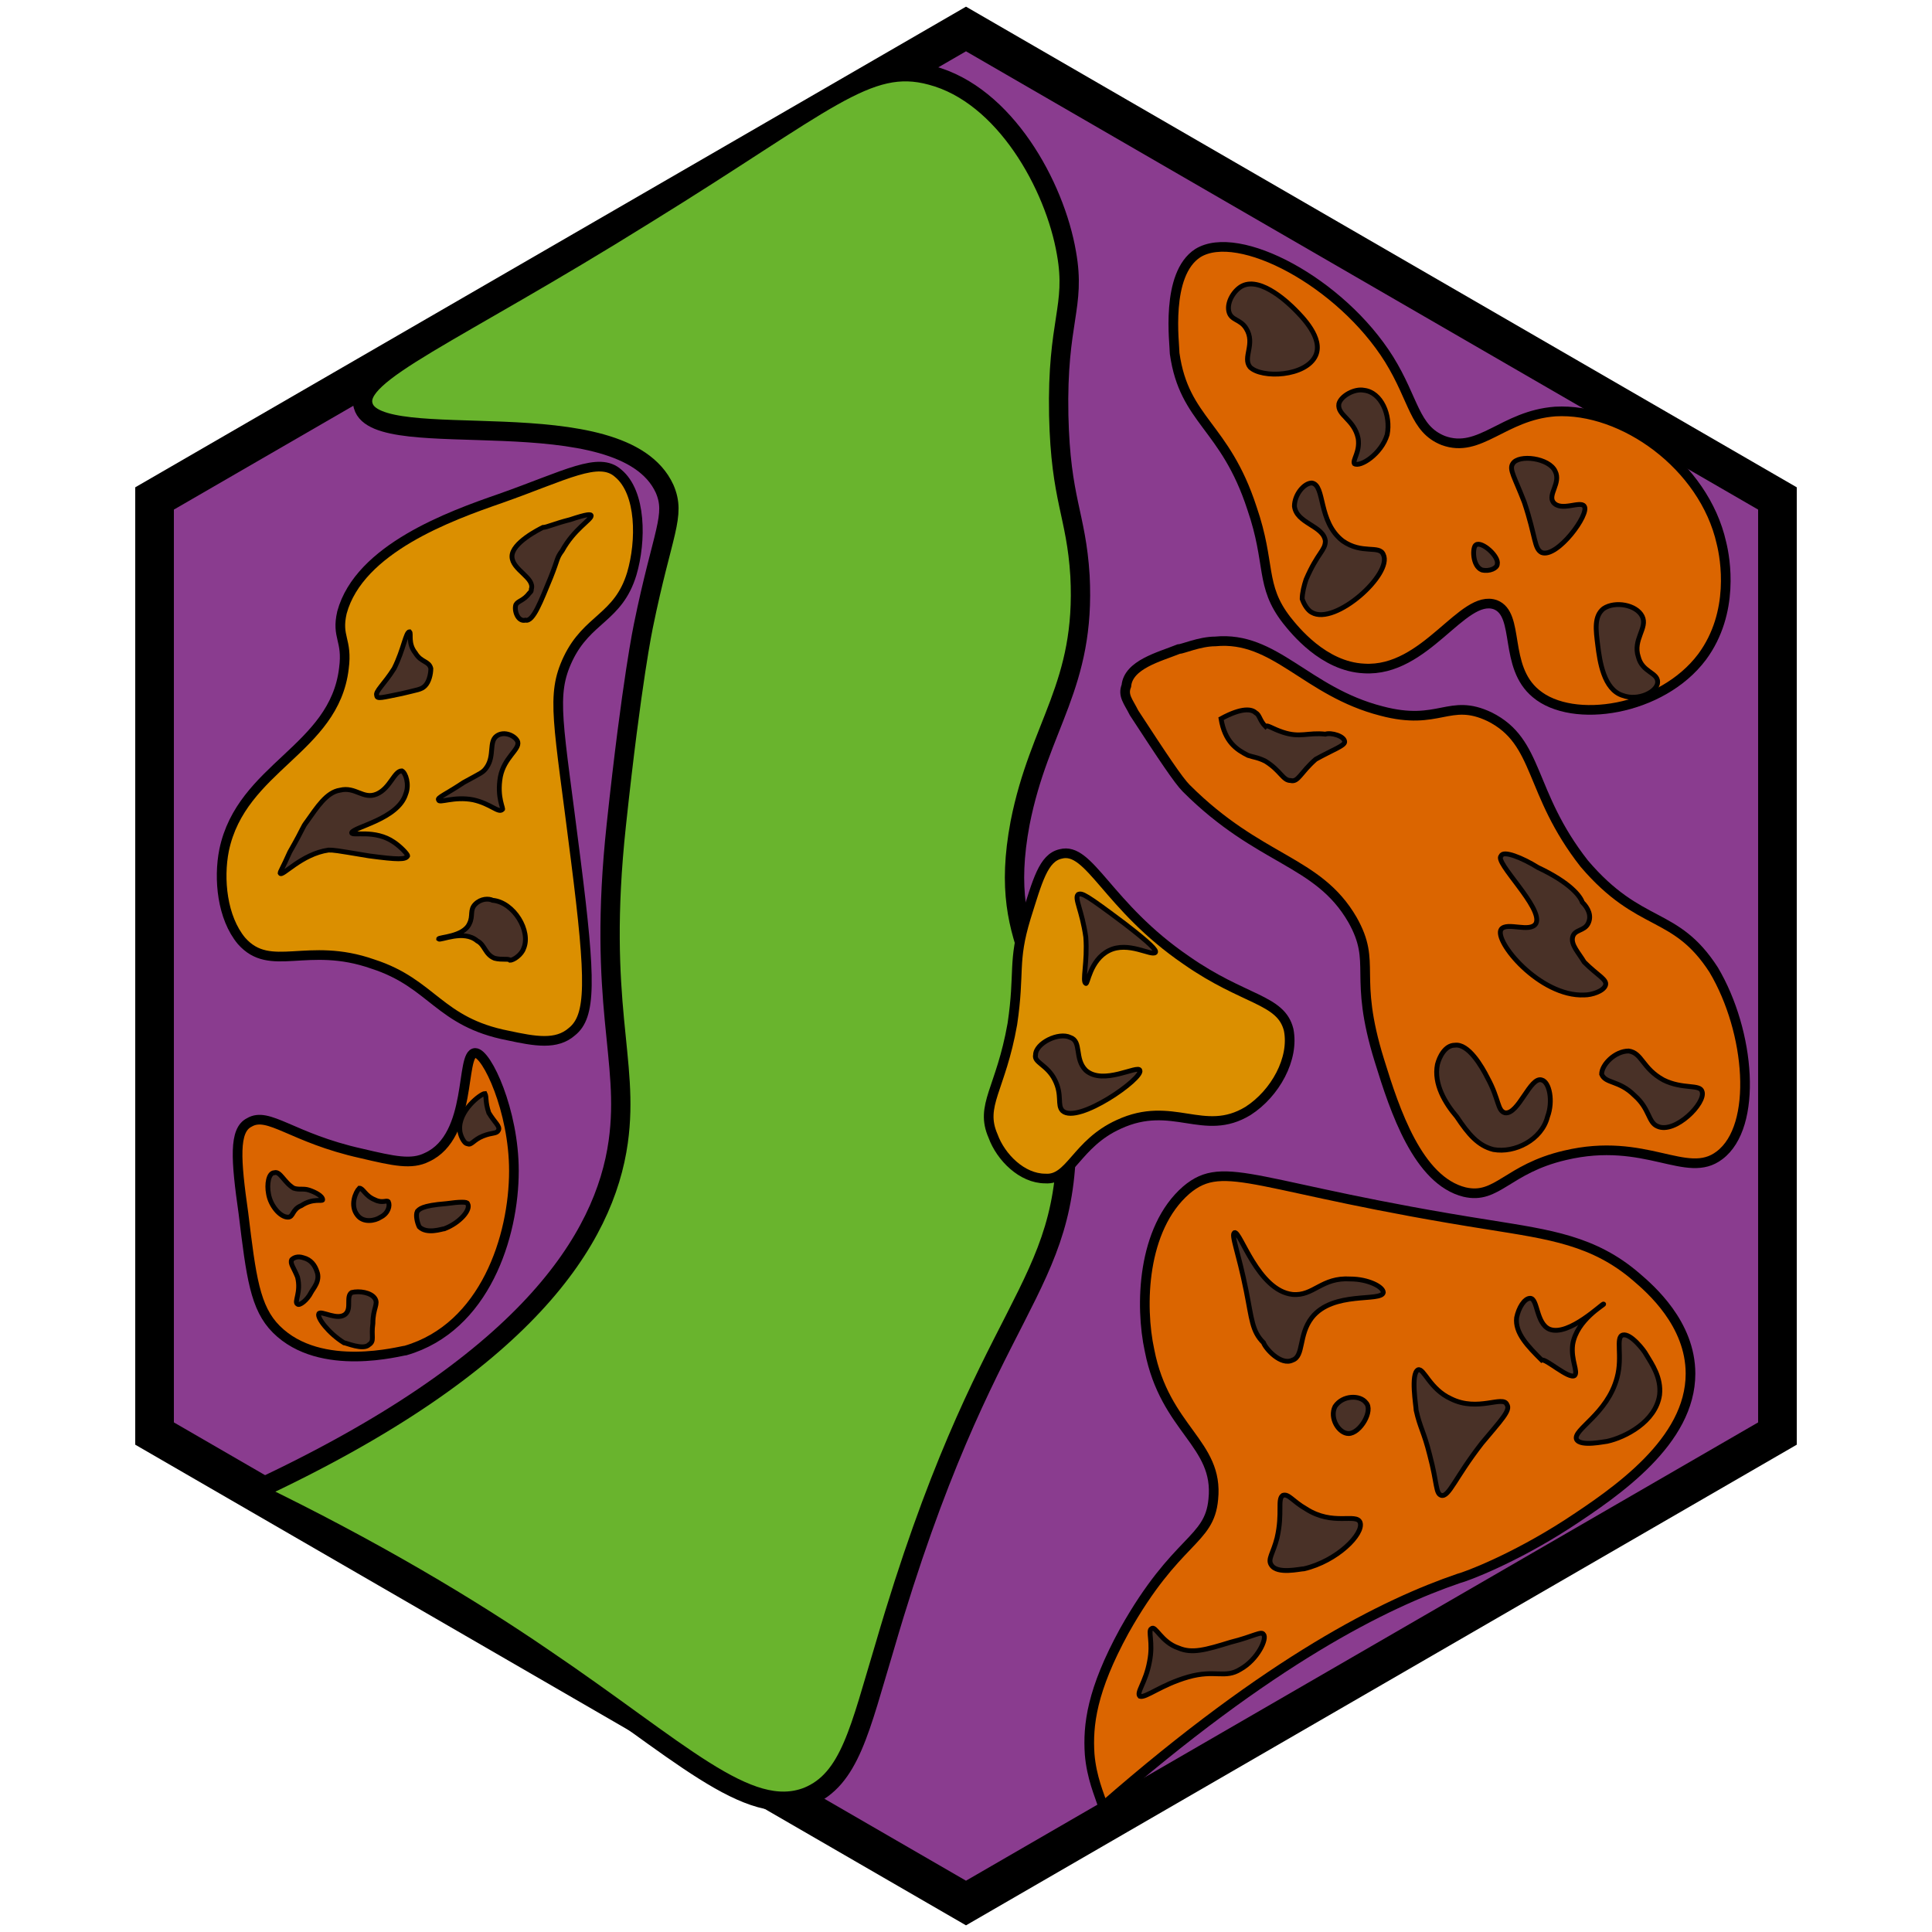
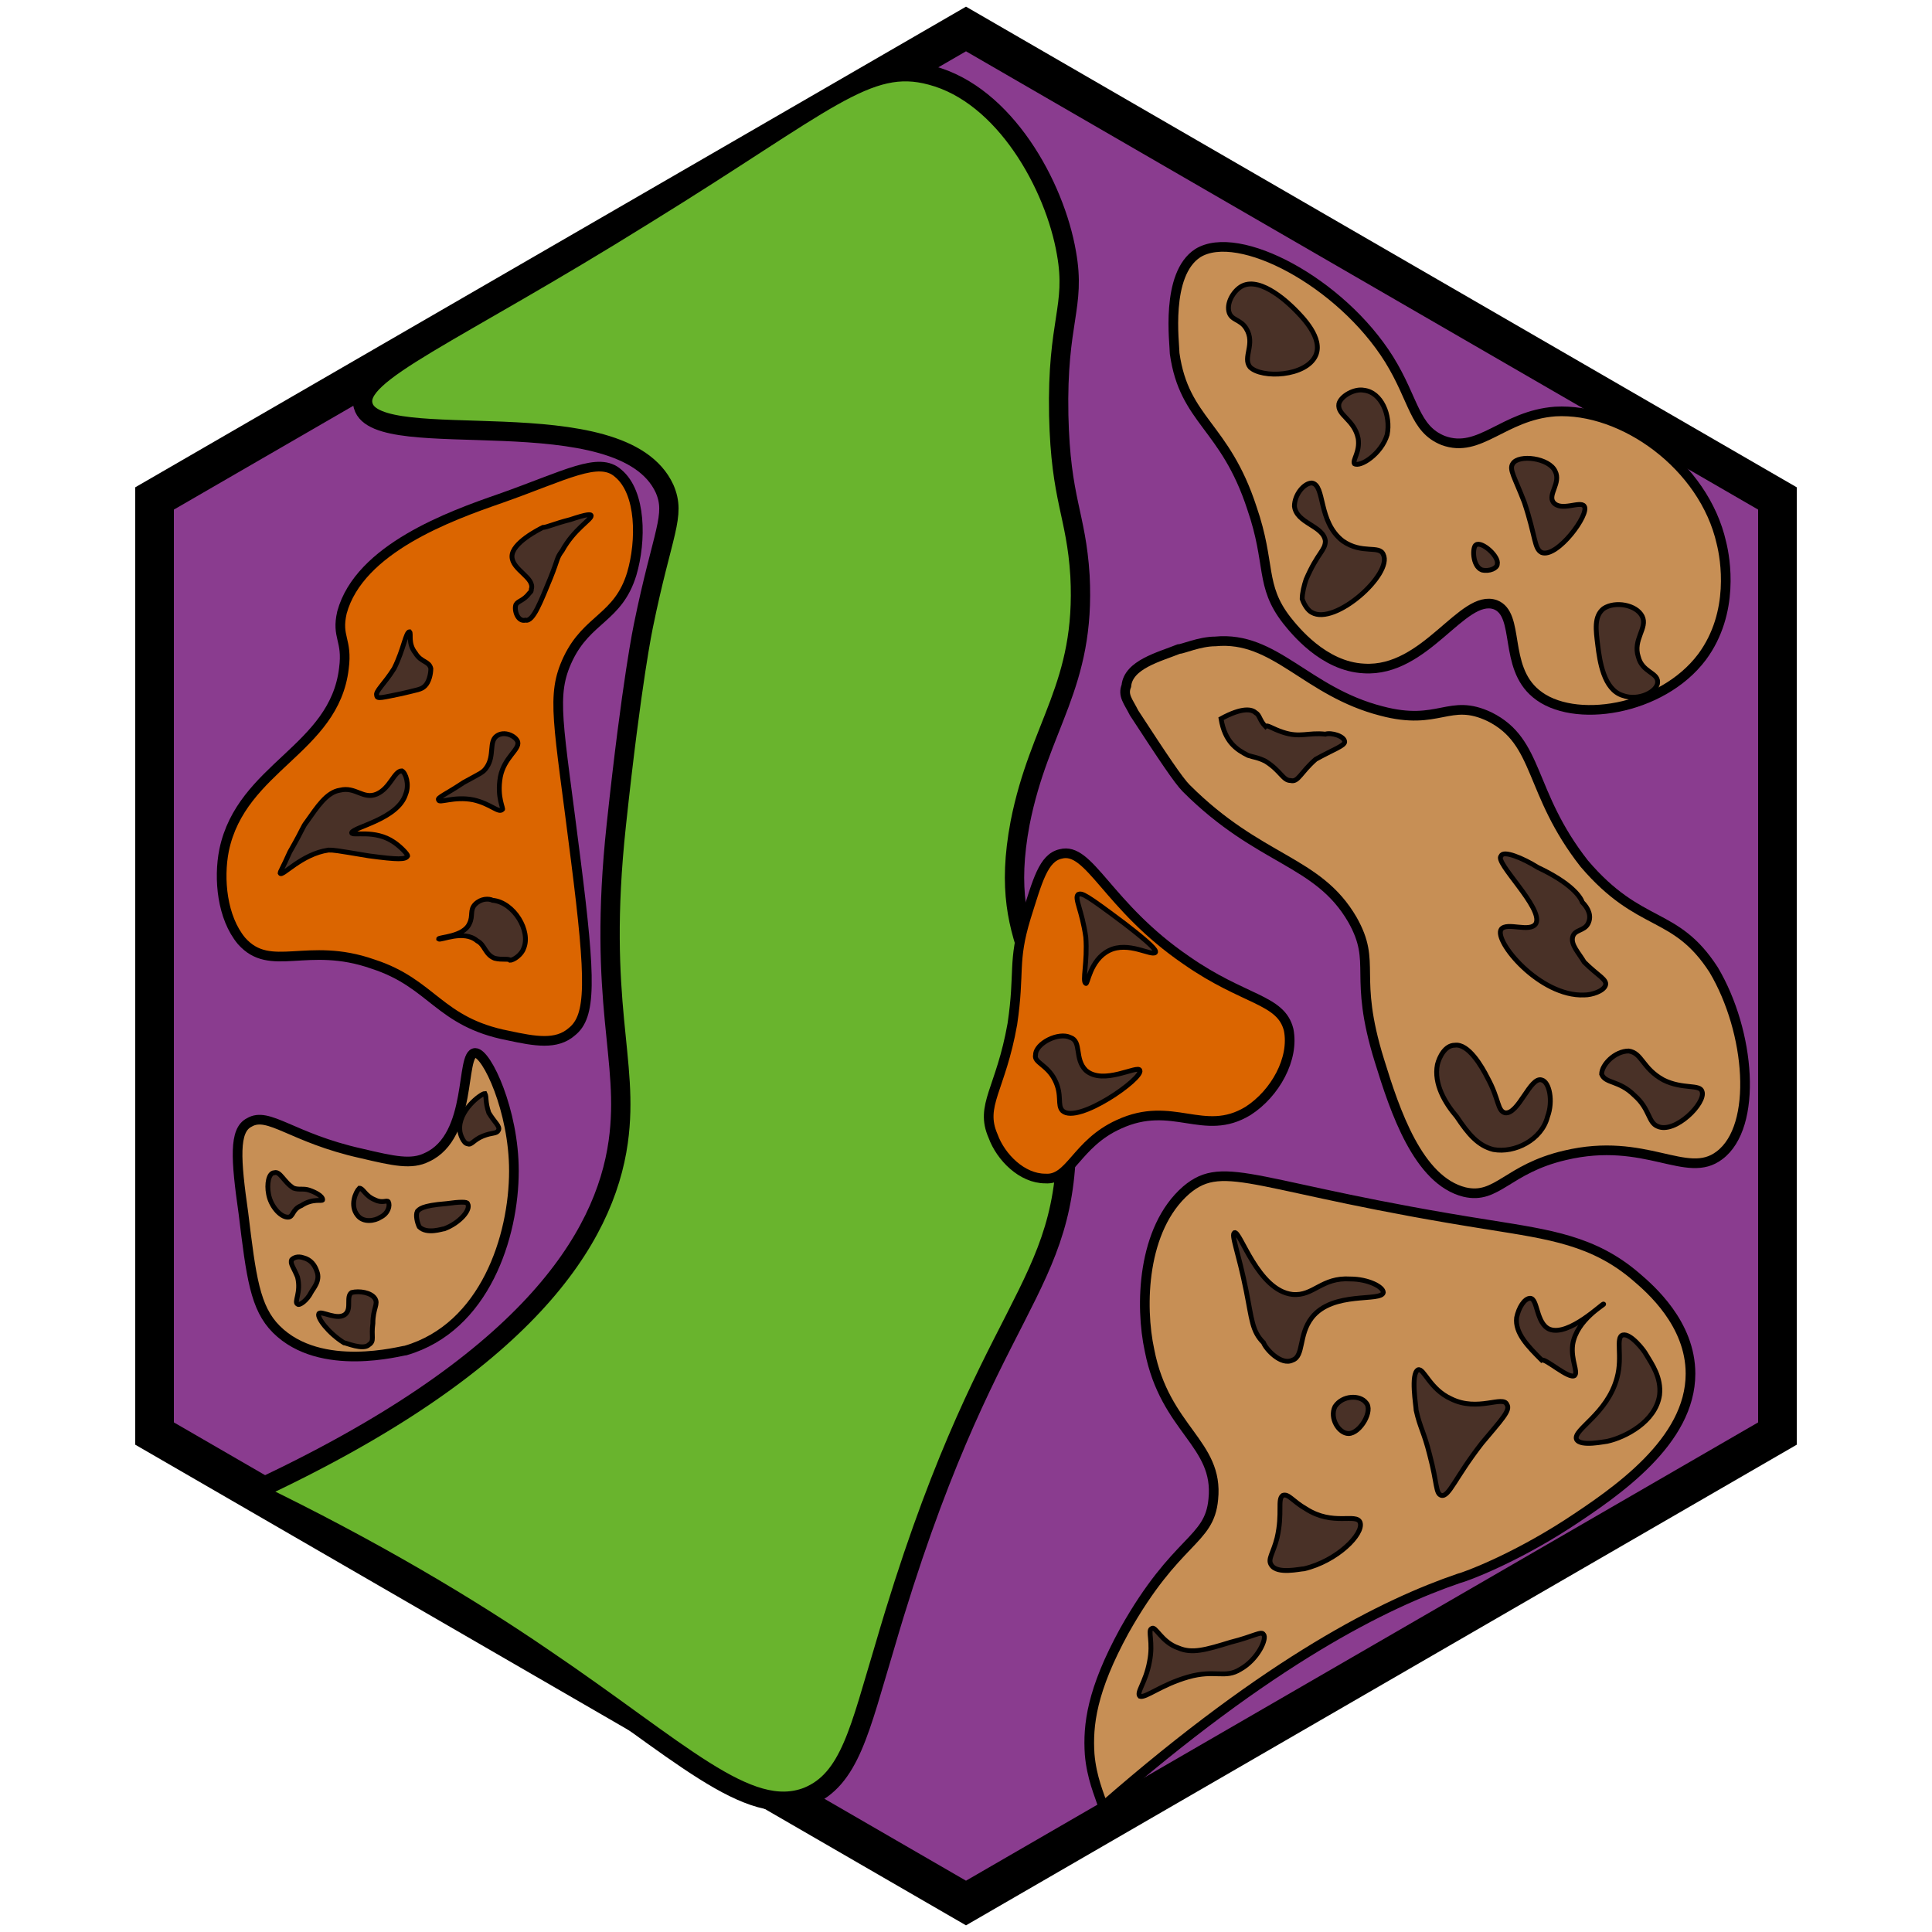
<svg xmlns="http://www.w3.org/2000/svg" version="1.1" id="Ebene_2_00000074422167821747138070000012155992511794515371_" x="0px" y="0px" viewBox="0 0 100 100" style="enable-background:new 0 0 100 100;" xml:space="preserve">
-   <style type="text/css">	.st0{fill:#8A3C8F;stroke:#000000;stroke-width:2;stroke-miterlimit:10;}	.st1{fill:#69B42D;stroke:#000000;stroke-miterlimit:10;}	.st2{fill:#DB6500;stroke:#000000;stroke-width:0.5;stroke-miterlimit:10;}	.st3{fill:#DB8F00;stroke:#000000;stroke-width:0.5;stroke-miterlimit:10;}	.st4{fill:#493127;stroke:#000000;stroke-width:0.25;stroke-miterlimit:10;}	.st5{fill:#493127;stroke:#000000;stroke-width:0.25;stroke-miterlimit:10;}</style>
+   <style type="text/css">	.st0{fill:#8A3C8F;stroke:#000000;stroke-width:2;stroke-miterlimit:10;}	.st1{fill:#69B42D;stroke:#000000;stroke-miterlimit:10;}	.st2{fill:#C78F55;stroke:#000000;stroke-width:0.5;stroke-miterlimit:10;}	.st3{fill:#DB6500;stroke:#000000;stroke-width:0.5;stroke-miterlimit:10;}	.st4{fill:#493127;stroke:#000000;stroke-width:0.25;stroke-miterlimit:10;}	.st5{fill:#493127;stroke:#000000;stroke-width:0.25;stroke-miterlimit:10;}</style>
  <polygon class="st0" points="92,25.8 50,1.5 8,25.8 8,74.2 50,98.5 92,74.2 " />
  <path class="st1" d="M28.1,85.8c7.1,4.8,10.6,8.4,13.7,7.2c2.2-0.9,2.7-3.5,4-7.8c5.3-18.2,9.6-18.1,9.4-27 c-0.2-8.1-3.7-8.7-2.4-15.6c1-5.1,3.4-7.1,3.1-12.8c-0.2-3.2-1-3.9-1.1-8.3c-0.1-4.9,0.9-5.6,0.4-8.4c-0.6-3.5-3.2-8.2-7-9.2 c-3.3-0.9-5.4,1.4-14.8,7.2c-10.1,6.3-15.1,8.2-14.6,9.9c0.7,2.6,13.4-0.5,15.6,4.3c0.6,1.4-0.1,2.2-1.1,7.1c0,0-0.6,2.8-1.4,10.3 c-1,9.3,0.7,12.1,0.1,16.4c-0.7,5-4.7,11.5-18.9,18.1C19.3,80.2,24.3,83.2,28.1,85.8z" />
  <path class="st2" d="M75.5,81.7c0.4-0.1,2.8-1,5.6-2.8c2.6-1.7,6.4-4.3,6.4-7.8c0-2.6-2.1-4.4-2.8-5c-2.2-1.9-4.5-2.2-7.6-2.7 c-12.1-1.9-13.7-3.5-15.7-1.8c-2.3,2-2.4,6-1.9,8.3c0.8,4.1,3.6,4.8,3.3,7.7c-0.2,2.2-1.9,2-4.6,6.8c-1.7,3.1-1.9,4.9-1.8,6.4 c0.1,1.2,0.5,2.1,0.7,2.7C65.8,85.9,71.7,83,75.5,81.7z" />
  <path class="st2" d="M12.6,62.8c0.4,3.3,0.6,4.9,1.7,6c2.3,2.3,6.5,1.1,6.7,1.1c4.1-1.2,5.6-5.9,5.6-9.3c0-3.1-1.4-6.1-2-6.1 c-0.8,0-0.1,4.3-2.5,5.4c-0.8,0.4-1.7,0.2-3.4-0.2c-3.6-0.8-4.8-2.2-5.8-1.6C12.1,58.5,12.2,60,12.6,62.8z" />
  <path class="st2" d="M58.7,36.9c1.5,2.3,2.3,3.5,2.7,3.9c3.8,3.8,6.8,3.7,8.6,6.8c1.3,2.3,0,2.8,1.4,7.3c0.8,2.6,2,6.2,4.4,6.8 c1.7,0.4,2.2-1.2,5.2-1.9c4.2-1,6.3,1.3,8,0c2-1.5,1.6-6.4-0.3-9.6c-2-3.1-3.8-2.1-6.7-5.5c-2.9-3.7-2.3-6.3-4.9-7.6 c-2.1-1-2.6,0.5-5.6-0.3c-3.9-1-5.5-3.9-8.6-3.6c-0.8,0-1.7,0.4-1.9,0.4c-1,0.4-2.6,0.8-2.7,1.9C58.1,36,58.4,36.3,58.7,36.9z" />
  <path class="st3" d="M57.9,58.2c2.8-1.3,4.4,0.7,6.7-0.7c1.4-0.9,2.4-2.7,2.1-4.2c-0.4-1.6-2.3-1.5-5.3-3.6c-4.1-2.8-5-5.9-6.5-5.5 c-0.9,0.2-1.2,1.4-1.8,3.3c-0.7,2.3-0.3,2.8-0.7,5.5c-0.6,3.4-1.7,4.2-1,5.8c0.4,1.1,1.5,2.2,2.7,2.2C55.4,61.1,55.7,59.2,57.9,58.2 z" />
  <path class="st3" d="M29.8,44.5c-0.9-7.2-1.3-8.5-0.4-10.4c1-2.1,2.6-2.1,3.3-4.4c0.5-1.7,0.5-4.2-0.7-5.2c-1-0.9-2.7,0.1-6.1,1.3 c-2.6,0.9-7.3,2.6-8.2,5.9c-0.3,1.3,0.3,1.4,0.1,2.9c-0.5,4.2-5.3,5.1-6.2,9.4c-0.3,1.5-0.1,3.5,0.9,4.7c1.5,1.7,3.4,0,6.8,1.2 c3.1,1,3.4,3,7,3.7c1.4,0.3,2.5,0.5,3.3-0.2C30.6,52.6,30.6,50.8,29.8,44.5z" />
  <path class="st2" d="M77.4,31.3c1.3,0.5,0.4,3.2,2.1,4.6c1.9,1.6,6.5,0.9,8.6-1.9c1.7-2.3,1.2-5.1,1-5.9c-0.9-4-5.1-7-8.6-6.8 c-2.7,0.2-3.9,2.2-5.8,1.5c-1.5-0.6-1.5-2.1-2.8-4.2c-2.5-4-7.8-6.8-9.9-5.5c-1.7,1.1-1.2,4.7-1.2,5.2c0.5,3.5,2.6,3.7,4,8 c1,2.9,0.4,4,1.8,5.8c0.4,0.5,1.9,2.4,4,2.5C73.8,34.8,75.7,30.7,77.4,31.3z" />
  <path class="st4" d="M64.6,39.1c0.3,0.1,0.5,0.1,0.9,0.3c0.8,0.5,0.9,1,1.3,1c0.4,0.1,0.5-0.4,1.3-1.1c0.9-0.5,1.5-0.7,1.5-0.9 c0-0.3-0.7-0.5-1-0.4c-0.9-0.1-1.3,0.2-2.2-0.1c-0.6-0.2-0.8-0.4-0.9-0.3c-0.3-0.3-0.3-0.6-0.5-0.7c-0.2-0.2-0.7-0.3-1.8,0.3 C63.4,38.4,64,38.8,64.6,39.1z" />
  <path class="st4" d="M79.5,47.8c-0.3,0.5-1.5-0.1-1.8,0.3c-0.4,0.6,2,3.5,4.3,3.4c0.4,0,1-0.2,1.1-0.5c0.1-0.3-0.4-0.5-1.1-1.2 c-0.3-0.5-0.7-0.9-0.6-1.3c0.1-0.4,0.6-0.3,0.8-0.7c0.2-0.4,0-0.8-0.3-1.1c-0.1-0.3-0.6-1-2.3-1.8c-0.8-0.5-1.8-0.9-1.9-0.6 C77.3,44.6,79.9,47,79.5,47.8z" />
  <path class="st4" d="M74.4,55.1c-0.2,1,0.4,2,1,2.7c0.6,0.9,1.1,1.5,1.9,1.7c1.1,0.2,2.5-0.5,2.8-1.7c0.3-0.8,0.1-1.8-0.3-1.9 c-0.6-0.2-1.2,1.8-1.9,1.7c-0.4-0.1-0.3-0.7-0.9-1.8c-0.3-0.6-1-1.8-1.7-1.7C74.8,54.1,74.5,54.7,74.4,55.1z" />
  <path class="st4" d="M84.3,54.4c0.7,0.1,0.7,0.9,1.8,1.5c1,0.5,1.9,0.2,2,0.6c0.2,0.6-1.4,2.2-2.3,1.8c-0.5-0.2-0.4-0.9-1.2-1.6 c-0.8-0.8-1.5-0.6-1.7-1.1C82.9,55.1,83.6,54.4,84.3,54.4z" />
  <path class="st5" d="M56.2,55.4c0.9,0.8,2.7-0.3,2.8,0c0.2,0.4-3.2,2.8-4,2.1c-0.3-0.3,0-0.8-0.4-1.6s-1.1-0.9-1-1.3 c0-0.6,1.2-1.2,1.8-0.9C56,53.9,55.6,54.8,56.2,55.4z" />
  <path class="st4" d="M23.8,58.5c0,0.2,0.2,0.7,0.4,0.7c0.2,0.1,0.3-0.2,0.8-0.4c0.5-0.2,0.7-0.1,0.8-0.3c0.1-0.2-0.2-0.4-0.5-0.9 c-0.2-0.6-0.1-0.8-0.2-1C24.9,56.6,23.7,57.5,23.8,58.5z" />
  <path class="st4" d="M23.1,62.3c-1.3,0.1-1.4,0.3-1.5,0.4c-0.1,0.2,0,0.6,0.1,0.8c0.4,0.4,1.2,0.1,1.3,0.1c0.8-0.3,1.4-1,1.2-1.3 C24.2,62.2,23.8,62.2,23.1,62.3z" />
  <path class="st4" d="M18.5,62.9c0.3,0.4,0.9,0.3,1.2,0.1c0.4-0.2,0.5-0.6,0.4-0.8c-0.1-0.1-0.3,0.1-0.7-0.1 c-0.5-0.2-0.6-0.6-0.8-0.6C18.4,61.7,18.1,62.4,18.5,62.9z" />
  <path class="st4" d="M14.2,60.7c-0.3,0-0.4,0.6-0.3,1.1c0.1,0.6,0.6,1.2,1,1.2c0.3,0,0.2-0.4,0.7-0.6c0.6-0.4,1.1-0.2,1.1-0.3 c0-0.2-0.4-0.4-0.7-0.5s-0.5,0-0.8-0.1C14.7,61.2,14.5,60.6,14.2,60.7z" />
  <path class="st4" d="M15.1,65.2c-0.1,0.2,0.1,0.4,0.3,0.9c0.2,0.8-0.2,1.3,0,1.4c0.1,0.1,0.5-0.2,0.7-0.6c0.1-0.2,0.5-0.6,0.3-1.1 c-0.1-0.3-0.3-0.6-0.7-0.7C15.4,65,15.2,65.1,15.1,65.2z" />
  <path class="st5" d="M57.4,49.2c1-0.5,2.2,0.3,2.4,0.1c0.1-0.1-0.3-0.5-1.6-1.5c-2-1.5-2.2-1.6-2.4-1.5c-0.2,0.2,0.2,0.8,0.4,2.2 c0.1,1.3-0.2,2.3,0,2.4C56.3,51,56.4,49.7,57.4,49.2z" />
  <path class="st5" d="M25.6,49.6c-0.5-0.2-0.5-0.7-0.9-0.9c-0.7-0.6-1.9,0-2-0.1c0-0.1,1.3-0.1,1.6-0.8c0.2-0.4,0-0.7,0.3-1 c0.3-0.3,0.7-0.3,0.9-0.2c1.1,0.1,2,1.6,1.6,2.5c-0.1,0.3-0.5,0.6-0.7,0.6C26.3,49.6,26,49.7,25.6,49.6z" />
  <path class="st5" d="M25.9,40.2c0.2-1,1-1.4,0.9-1.8c-0.1-0.3-0.7-0.6-1.1-0.3c-0.4,0.3-0.1,1-0.5,1.6c-0.2,0.3-0.3,0.3-1.2,0.8 c-0.9,0.6-1.4,0.8-1.3,0.9c0,0.2,0.8-0.2,1.8,0c0.9,0.2,1.3,0.7,1.5,0.5C26.1,41.9,25.7,41.3,25.9,40.2z" />
  <path class="st5" d="M28.5,29.9c0.4-1,0.3-1,0.6-1.4c0.6-1.1,1.5-1.6,1.5-1.8c0-0.1-0.2-0.1-1.1,0.2c-0.8,0.2-1.2,0.4-1.4,0.4 c-0.2,0.1-1.6,0.8-1.6,1.5c0,0.7,1.2,1.1,1,1.7c0,0.1,0,0.1-0.1,0.2c-0.3,0.4-0.6,0.4-0.7,0.6c-0.1,0.3,0.1,0.9,0.5,0.8 C27.6,32.2,28,31.1,28.5,29.9z" />
  <path class="st5" d="M19.1,44.3C17.3,44,17.3,44,17,44c-1.4,0.2-2.4,1.4-2.5,1.2c0-0.1,0.1-0.2,0.5-1.1c0.8-1.4,0.6-1.2,0.9-1.6 c0.5-0.7,1-1.5,1.7-1.6c0.8-0.2,1.2,0.5,1.9,0.2c0.7-0.3,0.9-1.2,1.3-1.2c0.2,0.1,0.4,0.7,0.2,1.2c-0.4,1.3-2.7,1.7-2.8,2 c0,0.2,1.2-0.2,2.2,0.5c0.3,0.2,0.7,0.6,0.7,0.7C21,44.5,20.6,44.5,19.1,44.3z" />
  <path class="st5" d="M21.2,32.7c0.1,0.1-0.1,0.6,0.3,1.1c0.3,0.5,0.7,0.4,0.8,0.8c0,0.3-0.1,0.7-0.3,0.9c-0.2,0.2-0.4,0.2-1.2,0.4 c-1,0.2-1.3,0.3-1.3,0.1c-0.1-0.2,0.4-0.6,0.9-1.4C20.9,33.6,21,32.7,21.2,32.7z" />
  <path class="st4" d="M19.4,67.2c0.2,0.3-0.1,0.5-0.1,1.3c-0.1,0.7,0.1,0.9-0.2,1.1c-0.3,0.3-1.2-0.1-1.3-0.1 C17,69,16.4,68.2,16.5,68c0.1-0.2,1,0.4,1.4,0c0.3-0.3,0-0.9,0.3-1.1C18.6,66.8,19.2,66.9,19.4,67.2z" />
  <path class="st4" d="M61.5,86.8c1.4-0.4,1.9,0.1,2.7-0.4c0.9-0.5,1.4-1.6,1.2-1.8c-0.1-0.2-0.5,0.1-1.7,0.4c-1.3,0.4-2,0.6-2.7,0.3 c-0.9-0.3-1.2-1.2-1.4-1c-0.2,0.1,0.1,0.7-0.1,1.7c-0.2,1.1-0.7,1.6-0.5,1.8C59.3,87.9,60.1,87.2,61.5,86.8z" />
  <path class="st4" d="M67.5,81.2c1.7-0.4,3.1-1.8,2.9-2.4c-0.2-0.5-1.4,0.2-2.8-0.7c-0.7-0.4-0.9-0.8-1.2-0.7c-0.3,0.2,0,0.9-0.3,2.2 c-0.2,0.8-0.5,1.1-0.3,1.4C66.1,81.5,67.3,81.2,67.5,81.2z" />
  <path class="st4" d="M70.7,72.6c-0.3-0.4-1.2-0.4-1.6,0.2c-0.3,0.6,0.2,1.4,0.7,1.4C70.4,74.2,71.1,73,70.7,72.6z" />
  <path class="st4" d="M66.9,70.4c0.6-0.2,0.3-1.3,1-2.2c1.1-1.4,3.6-0.8,3.7-1.3c0-0.3-0.8-0.7-1.7-0.7c-1.5-0.1-1.9,0.9-3,0.8 c-1.8-0.2-2.7-3.3-3-3.2c-0.2,0.1,0.2,1,0.6,3c0.3,1.5,0.3,2.1,0.9,2.7C65.5,69.8,66.3,70.7,66.9,70.4z" />
  <path class="st4" d="M78,72.7c0.2,0.3-0.3,0.8-1.3,2c-1.4,1.8-1.7,2.8-2.1,2.7c-0.3-0.1-0.2-0.6-0.6-2.1c-0.3-1.2-0.5-1.4-0.7-2.3 c0-0.2-0.3-1.9,0.1-2.1c0.3-0.1,0.6,1,1.7,1.5C76.5,73.1,77.8,72.2,78,72.7z" />
  <path class="st4" d="M81.5,71.2c0.2-0.2-0.2-0.8-0.1-1.6c0.2-1.3,1.7-2.1,1.6-2.1c0-0.1-1.8,1.7-2.8,1.3c-0.7-0.3-0.6-1.6-1-1.6 c-0.3,0-0.6,0.5-0.7,1c-0.1,0.8,0.6,1.5,1.3,2.2C80,70.3,81.2,71.4,81.5,71.2z" />
  <path class="st4" d="M83.2,74.6c0.9-0.2,2.5-1,2.7-2.4c0.1-0.9-0.4-1.6-0.7-2.1c-0.1-0.2-0.8-1.1-1.2-1c-0.4,0.1,0,1.1-0.3,2.2 c-0.5,1.9-2.3,2.7-2.1,3.2C81.8,74.9,83.1,74.6,83.2,74.6z" />
  <path class="st4" d="M71.6,28.7c-0.2-0.5-1.1,0-2.1-0.7c-1.3-1-0.9-2.9-1.6-3c-0.4,0-0.9,0.6-0.9,1.2c0.1,0.9,1.5,1,1.6,1.8 c0,0.5-0.4,0.6-1,2c-0.1,0.3-0.2,0.7-0.2,1c0.1,0.3,0.3,0.6,0.5,0.7C69.1,32.4,72.1,29.7,71.6,28.7z" />
  <path class="st4" d="M71.8,22.5c0.2-1-0.3-2.2-1.2-2.3c-0.5-0.1-1.2,0.3-1.3,0.7c-0.1,0.6,0.8,0.8,1,1.8c0.1,0.7-0.3,1.1-0.2,1.3 C70.4,24.2,71.5,23.5,71.8,22.5z" />
  <path class="st4" d="M68.1,18.4c0.4-0.9-0.7-2-1.1-2.4c-0.2-0.2-1.7-1.7-2.7-1.2c-0.4,0.2-0.8,0.8-0.7,1.3s0.6,0.4,0.9,0.9 c0.5,0.8-0.2,1.5,0.2,2C65.3,19.6,67.6,19.5,68.1,18.4z" />
  <path class="st4" d="M82,26.2c-0.2-0.3-1.2,0.3-1.6-0.2c-0.3-0.4,0.4-1,0.1-1.6c-0.3-0.7-1.9-0.9-2.2-0.4c-0.2,0.3,0.1,0.7,0.6,2 c0.6,1.8,0.5,2.4,0.9,2.6C80.6,28.9,82.3,26.6,82,26.2z" />
  <path class="st4" d="M77.5,29.2c0.1-0.4-0.8-1.2-1.1-1c-0.2,0.1-0.2,1.1,0.3,1.3C77.1,29.6,77.5,29.4,77.5,29.2z" />
  <path class="st4" d="M84,36c0.8,0.3,1.8-0.2,1.8-0.7s-0.8-0.5-1-1.3c-0.3-0.9,0.5-1.5,0.2-2.1s-1.4-0.8-2-0.4 c-0.5,0.4-0.4,1.1-0.3,1.9C82.8,34.2,83,35.7,84,36z" />
</svg>
